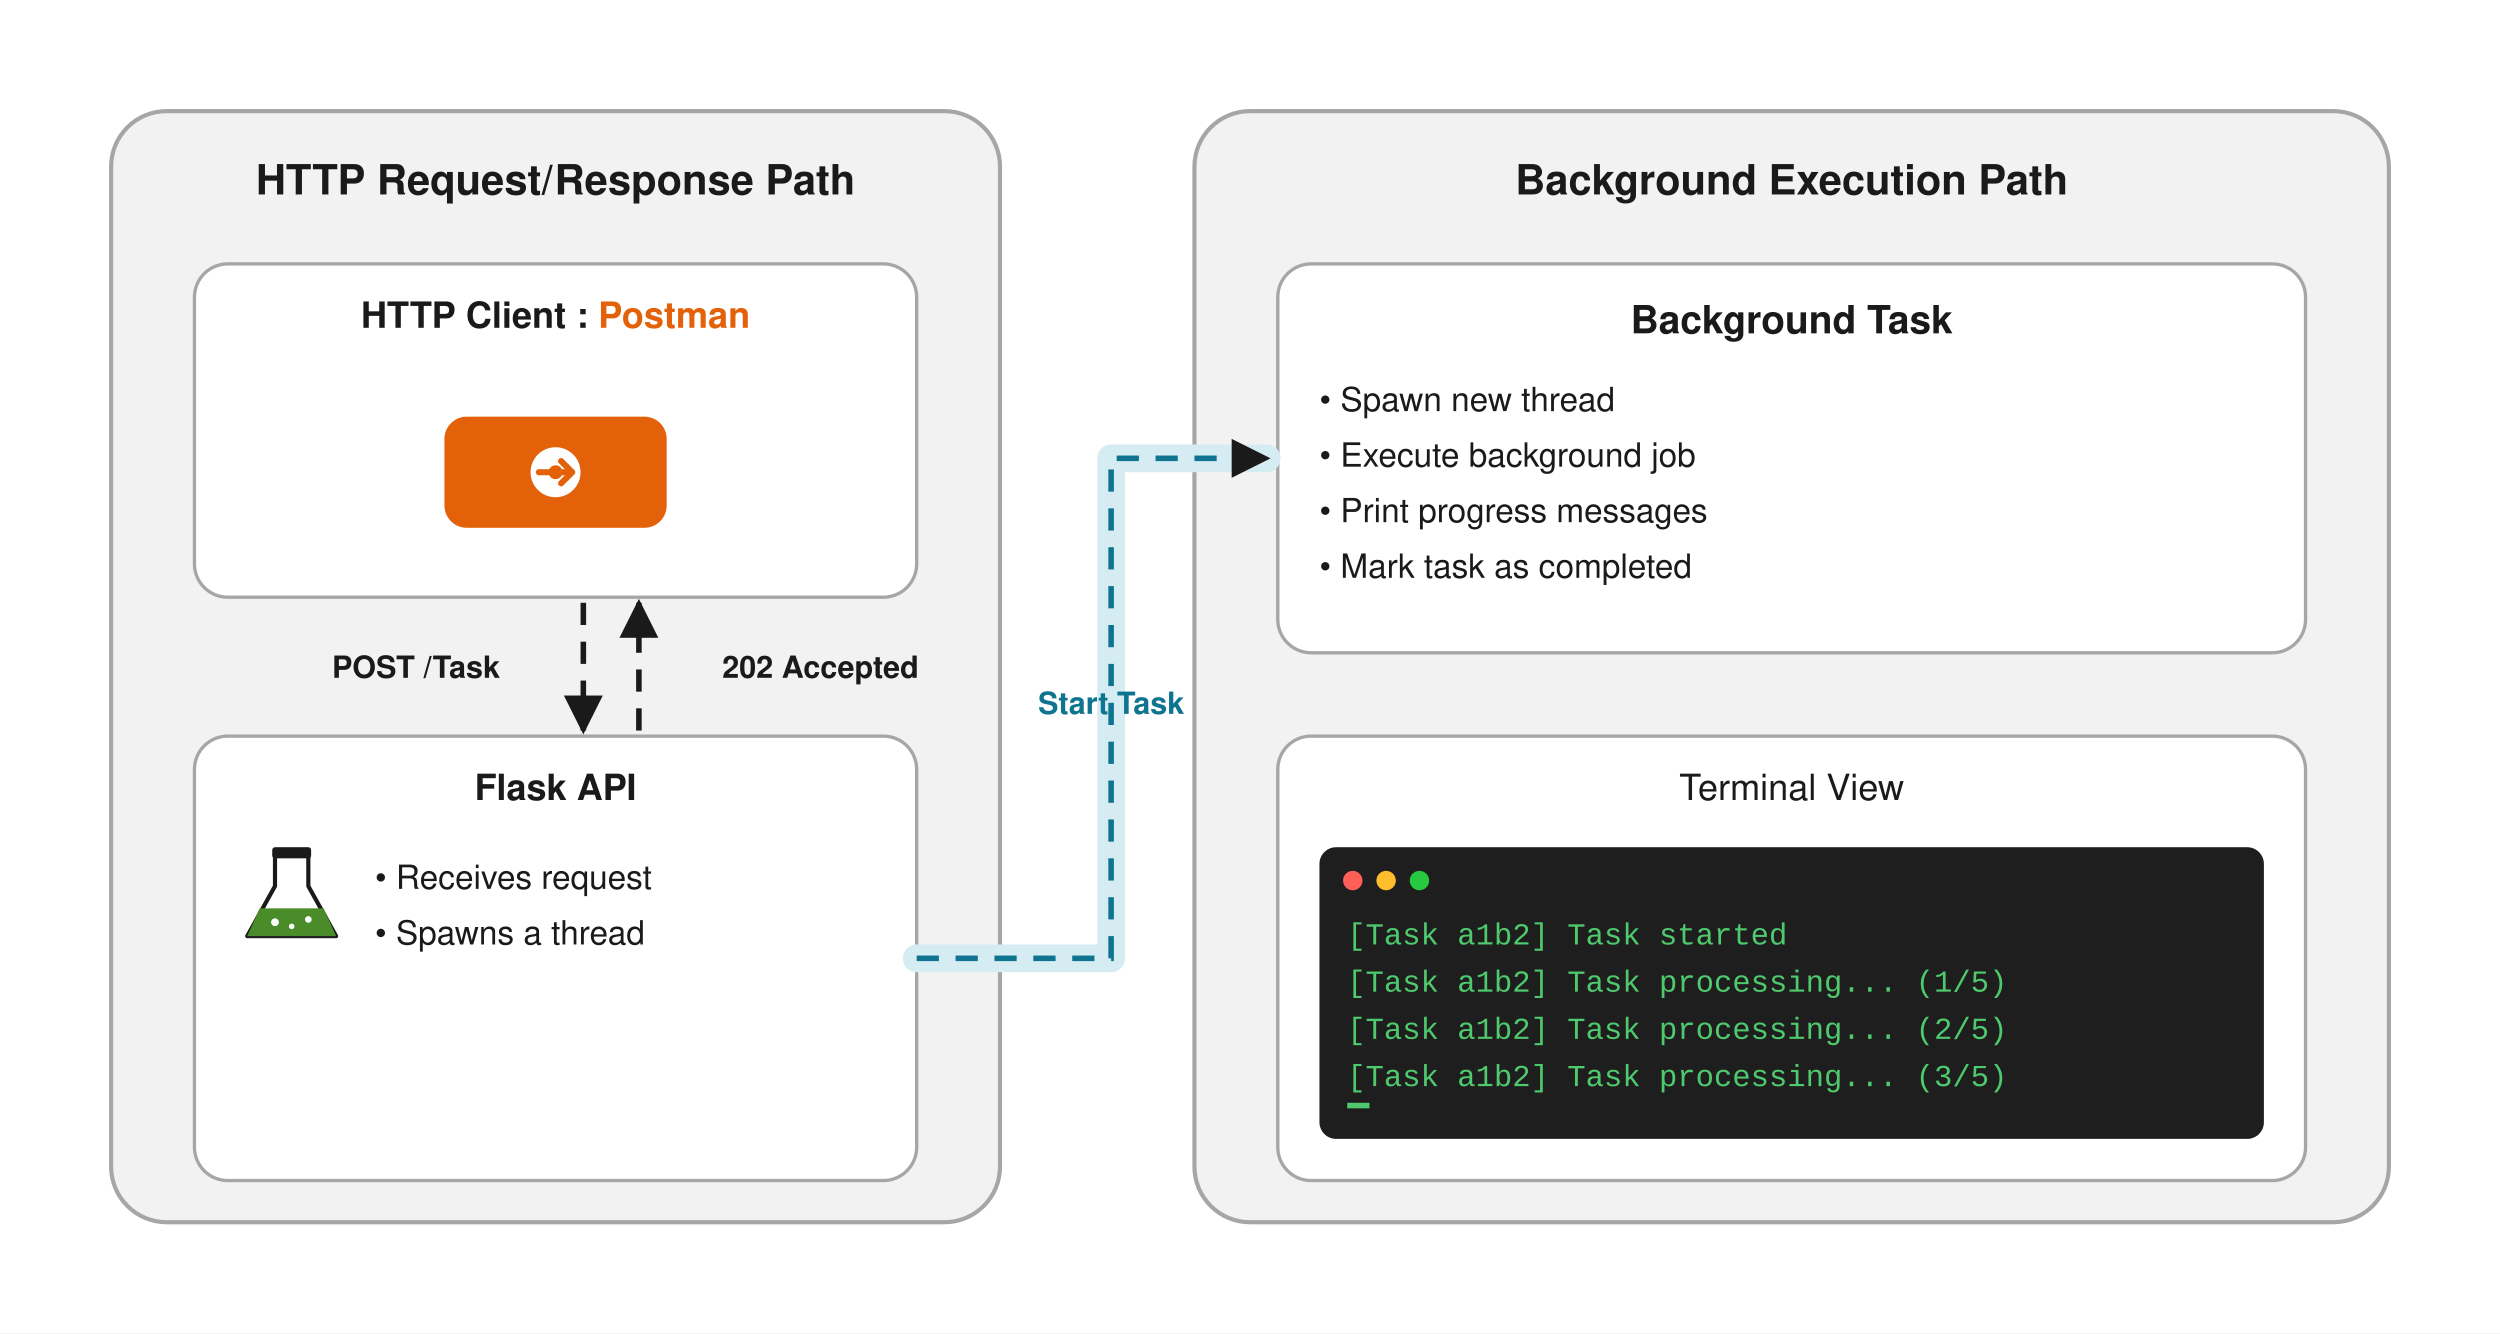
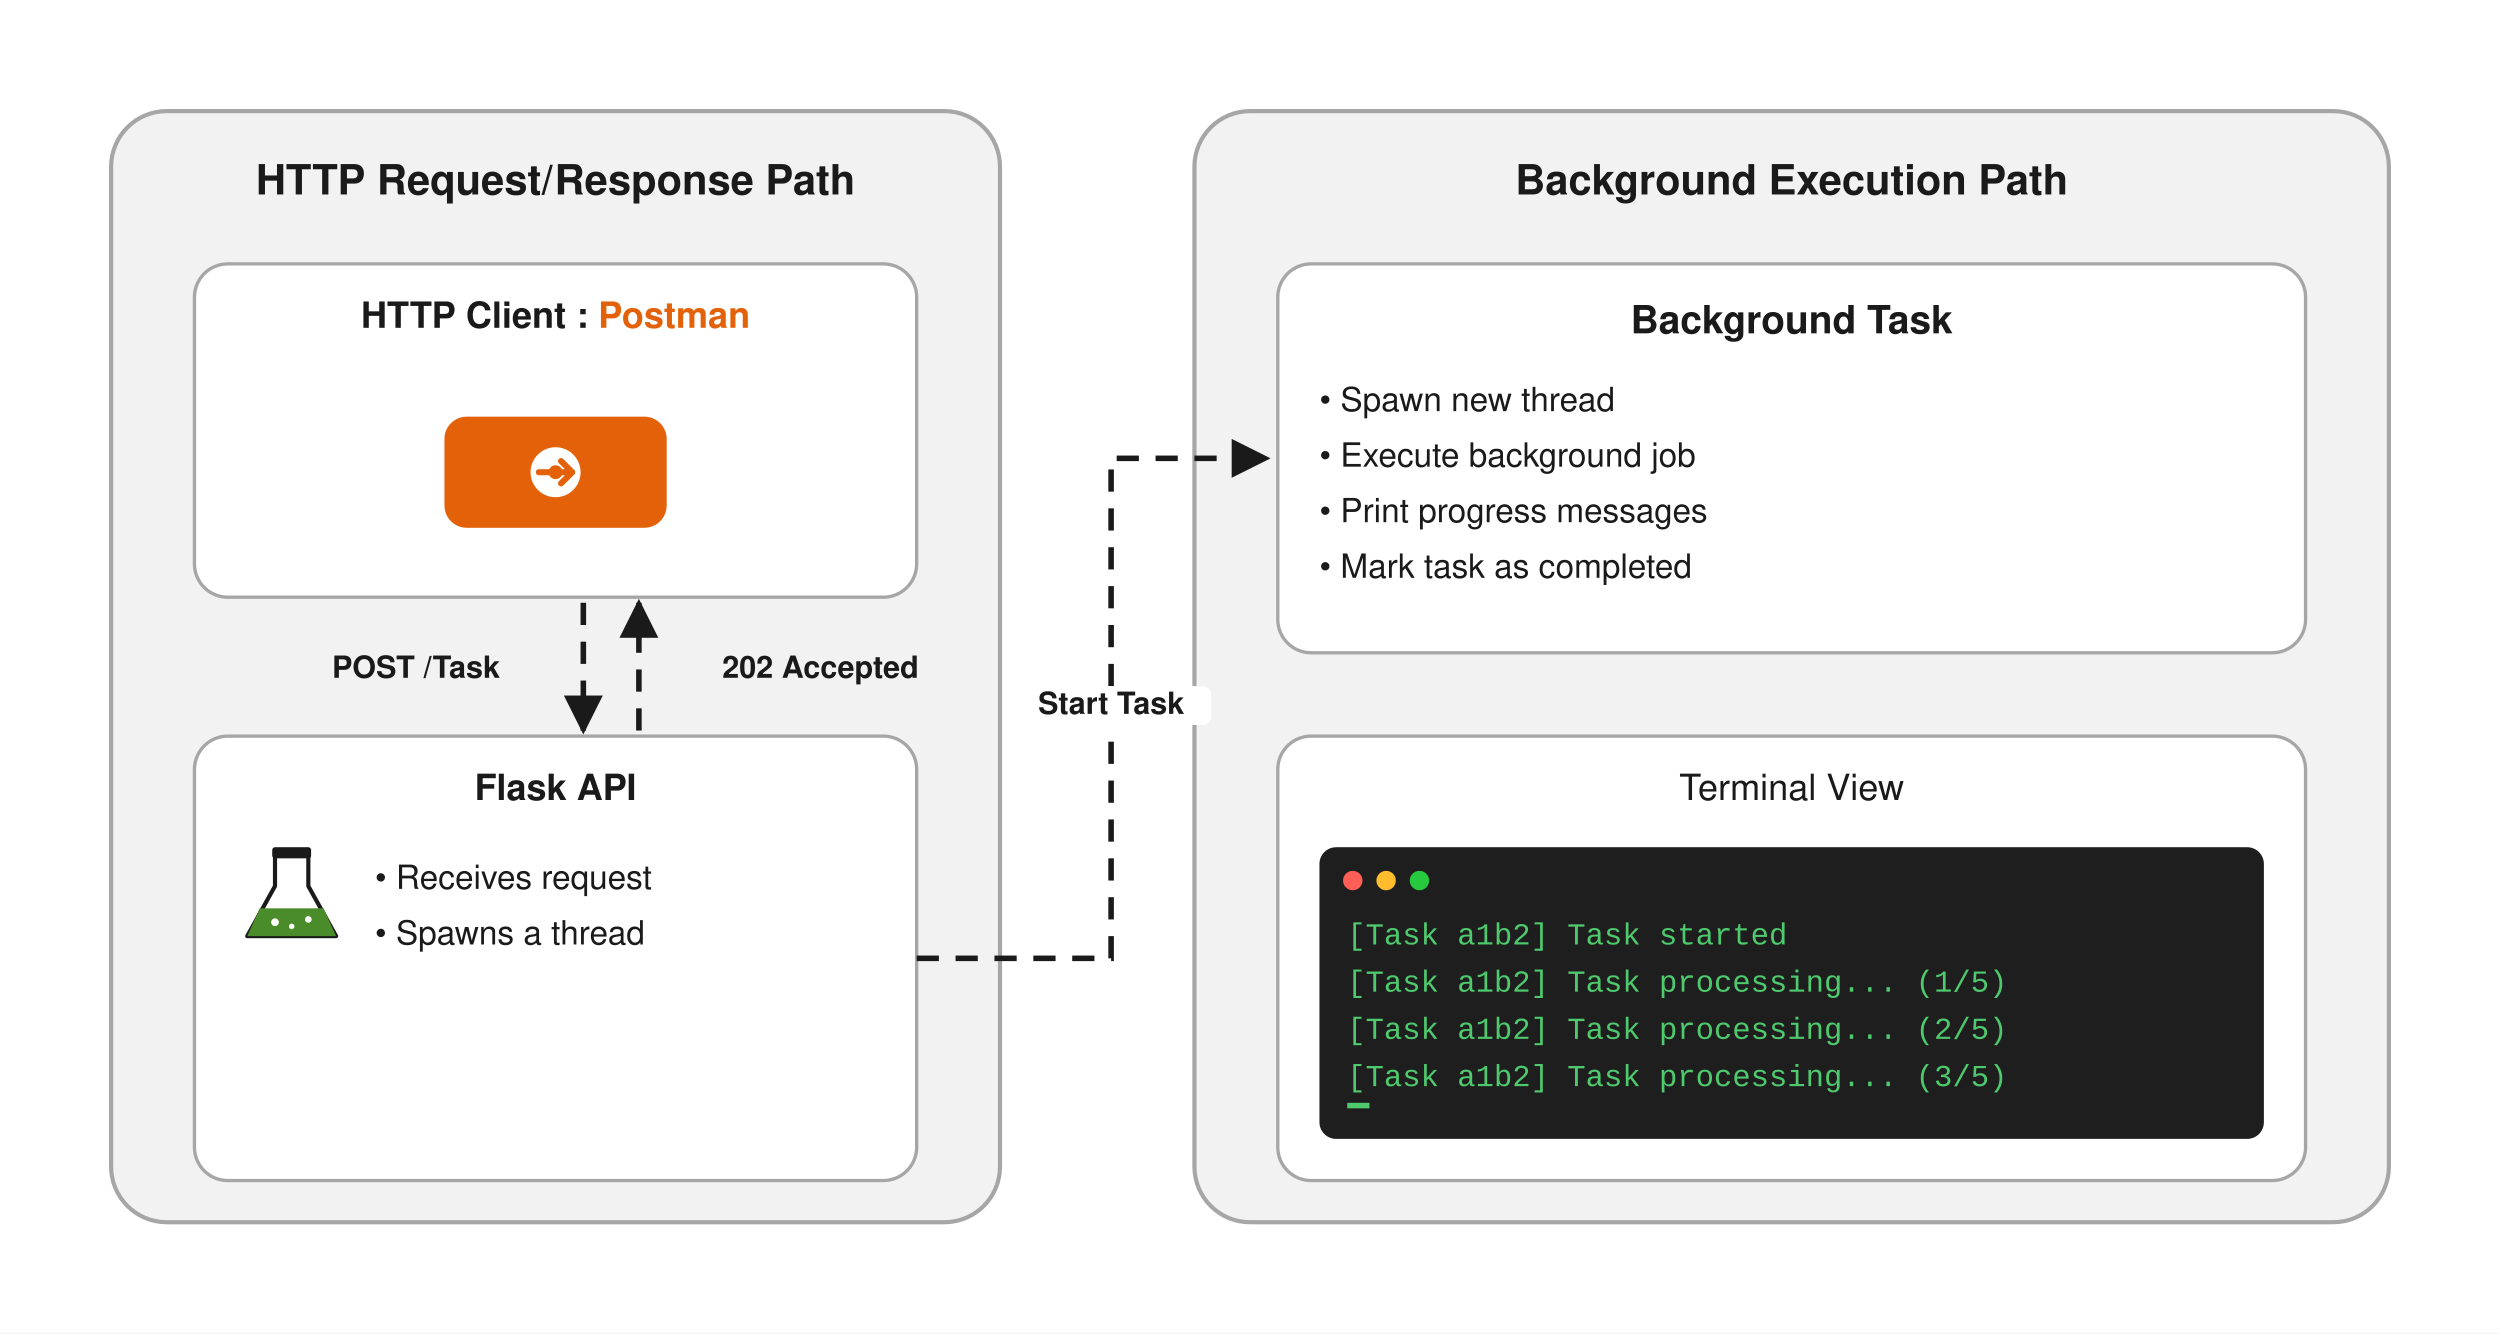
<svg xmlns="http://www.w3.org/2000/svg" viewBox="0 0 900 480" width="900" height="480" font-family="Helvetica, Arial, sans-serif">
  <rect width="900" height="480" fill="#ffffff" />
  <defs>
    <marker id="arrow" viewBox="0 0 10 10" refX="9" refY="5" markerWidth="7" markerHeight="7" orient="auto-start-reverse">
      <path d="M 0 0 L 10 5 L 0 10 z" fill="#1a1a1a" />
    </marker>
  </defs>
  <rect x="40" y="40" width="320" height="400" rx="20" ry="20" fill="#f2f2f2" stroke="#a6a6a6" stroke-width="1.5" />
  <text x="200" y="70" text-anchor="middle" font-size="15" font-weight="bold" fill="#1a1a1a">HTTP Request/Response Path</text>
  <rect x="70" y="95" width="260" height="120" rx="12" ry="12" fill="#ffffff" stroke="#a6a6a6" stroke-width="1.2" />
  <text x="200" y="118" text-anchor="middle" font-size="13" fill="#1a1a1a">
    <tspan font-weight="bold">HTTP Client : </tspan>
    <tspan font-weight="bold" fill="#e36209">Postman</tspan>
  </text>
  <g transform="translate(160, 150)">
    <rect x="0" y="0" width="80" height="40" rx="8" ry="8" fill="#e36209" />
    <circle cx="40" cy="20" r="9" fill="#ffffff" />
    <path d="M 34 20 L 46 20 M 42 16 L 46 20 L 42 24" stroke="#e36209" stroke-width="2.2" fill="none" stroke-linecap="round" stroke-linejoin="round" />
    <circle cx="40" cy="20" r="2.5" fill="#e36209" />
  </g>
  <rect x="70" y="265" width="260" height="160" rx="12" ry="12" fill="#ffffff" stroke="#a6a6a6" stroke-width="1.2" />
  <text x="200" y="288" text-anchor="middle" font-size="13" font-weight="bold" fill="#1a1a1a">Flask API</text>
  <g transform="translate(85, 305)">
    <path d="M 14 2 L 26 2 L 26 14 L 36 32 L 4 32 L 14 14 Z" fill="#ffffff" stroke="#1a1a1a" stroke-width="1.5" stroke-linejoin="round" />
    <path d="M 8.5 22 L 31.5 22 L 36 32 L 4 32 Z" fill="#4a8c2a" />
    <circle cx="14" cy="27" r="1.4" fill="#ffffff" />
    <circle cx="20" cy="28.5" r="1" fill="#ffffff" />
    <circle cx="26" cy="26" r="1.2" fill="#ffffff" />
    <rect x="13" y="0" width="14" height="4" rx="1" ry="1" fill="#1a1a1a" />
  </g>
  <text x="135" y="320" font-size="12" fill="#1a1a1a">• Receives request</text>
  <text x="135" y="340" font-size="12" fill="#1a1a1a">• Spawns a thread</text>
  <rect x="430" y="40" width="430" height="400" rx="20" ry="20" fill="#f2f2f2" stroke="#a6a6a6" stroke-width="1.5" />
  <text x="645" y="70" text-anchor="middle" font-size="15" font-weight="bold" fill="#1a1a1a">Background Execution Path</text>
  <rect x="460" y="95" width="370" height="140" rx="12" ry="12" fill="#ffffff" stroke="#a6a6a6" stroke-width="1.2" />
  <text x="645" y="120" text-anchor="middle" font-size="14" font-weight="bold" fill="#1a1a1a">Background Task</text>
  <text x="475" y="148" font-size="12" fill="#1a1a1a">• Spawn new thread</text>
  <text x="475" y="168" font-size="12" fill="#1a1a1a">• Execute background job</text>
  <text x="475" y="188" font-size="12" fill="#1a1a1a">• Print progress messages</text>
  <text x="475" y="208" font-size="12" fill="#1a1a1a">• Mark task as completed</text>
  <rect x="460" y="265" width="370" height="160" rx="12" ry="12" fill="#ffffff" stroke="#a6a6a6" stroke-width="1.2" />
  <text x="645" y="288" text-anchor="middle" font-size="13" fill="#1a1a1a">Terminal View</text>
  <g transform="translate(475, 305)">
    <rect x="0" y="0" width="340" height="105" rx="6" ry="6" fill="#1e1e1e" />
    <circle cx="12" cy="12" r="3.5" fill="#ff5f56" />
    <circle cx="24" cy="12" r="3.5" fill="#ffbd2e" />
    <circle cx="36" cy="12" r="3.5" fill="#27c93f" />
    <text x="10" y="35" font-family="'Courier New', Courier, monospace" font-size="11" fill="#4ec96d">[Task a1b2] Task started</text>
    <text x="10" y="52" font-family="'Courier New', Courier, monospace" font-size="11" fill="#4ec96d">[Task a1b2] Task processing... (1/5)</text>
    <text x="10" y="69" font-family="'Courier New', Courier, monospace" font-size="11" fill="#4ec96d">[Task a1b2] Task processing... (2/5)</text>
    <text x="10" y="86" font-family="'Courier New', Courier, monospace" font-size="11" fill="#4ec96d">[Task a1b2] Task processing... (3/5)</text>
    <rect x="10" y="92" width="8" height="2" fill="#4ec96d">
      <animate attributeName="opacity" values="1;0;1" dur="1s" repeatCount="indefinite" />
    </rect>
  </g>
  <line class="arrow" x1="210" y1="217" x2="210" y2="263" stroke="#1a1a1a" stroke-width="2" stroke-dasharray="8,6" marker-end="url(#arrow)">
    <animate attributeName="stroke-dashoffset" values="14;0" dur="0.8s" repeatCount="indefinite" />
  </line>
  <text x="180" y="244" text-anchor="end" font-size="11" font-weight="bold" fill="#1a1a1a">POST /Task</text>
  <line class="arrow" x1="230" y1="263" x2="230" y2="217" stroke="#1a1a1a" stroke-width="2" stroke-dasharray="8,6" marker-end="url(#arrow)">
    <animate attributeName="stroke-dashoffset" values="14;0" dur="0.8s" repeatCount="indefinite" />
  </line>
  <text x="260" y="244" text-anchor="start" font-size="11" font-weight="bold" fill="#1a1a1a">202 Accepted</text>
-   <path d="M 330,345 H 400 V 165 H 456" fill="none" stroke="#d6ecf3" stroke-width="10" stroke-linecap="round" stroke-linejoin="round" />
-   <path class="arrow" d="M 330,345 H 400 V 165 H 456" fill="none" stroke="#0e7490" stroke-width="2" stroke-dasharray="8,6" marker-end="url(#arrow)">
+   <path class="arrow" d="M 330,345 H 400 V 165 H 456" fill="none" stroke="#1a1a1a" stroke-width="2" stroke-dasharray="8,6" marker-end="url(#arrow)">
    <animate attributeName="stroke-dashoffset" values="14;0" dur="1.2s" repeatCount="indefinite" />
  </path>
-   <text x="400" y="257" text-anchor="middle" font-size="11" font-weight="bold" fill="#0e7490">Start Task</text>
+   <rect x="364" y="247" width="72" height="14" rx="3" ry="3" fill="#ffffff" stroke="none" />
+   <text x="400" y="257" text-anchor="middle" font-size="11" font-weight="bold" fill="#1a1a1a">Start Task</text>
</svg>
